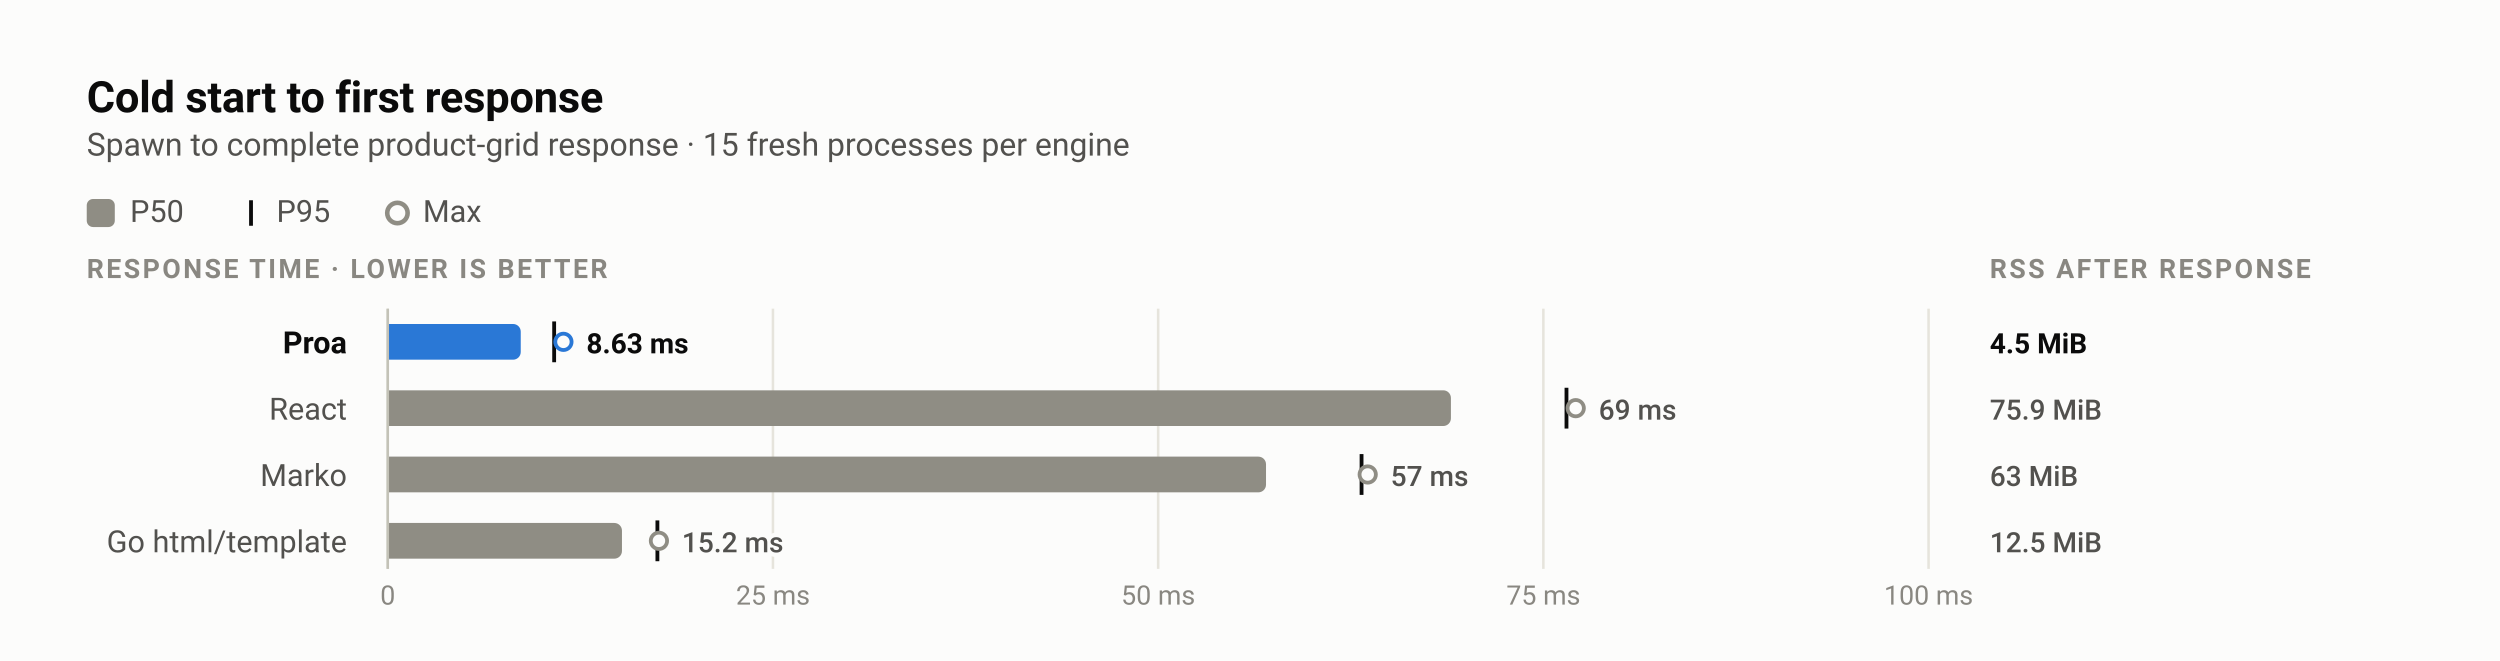
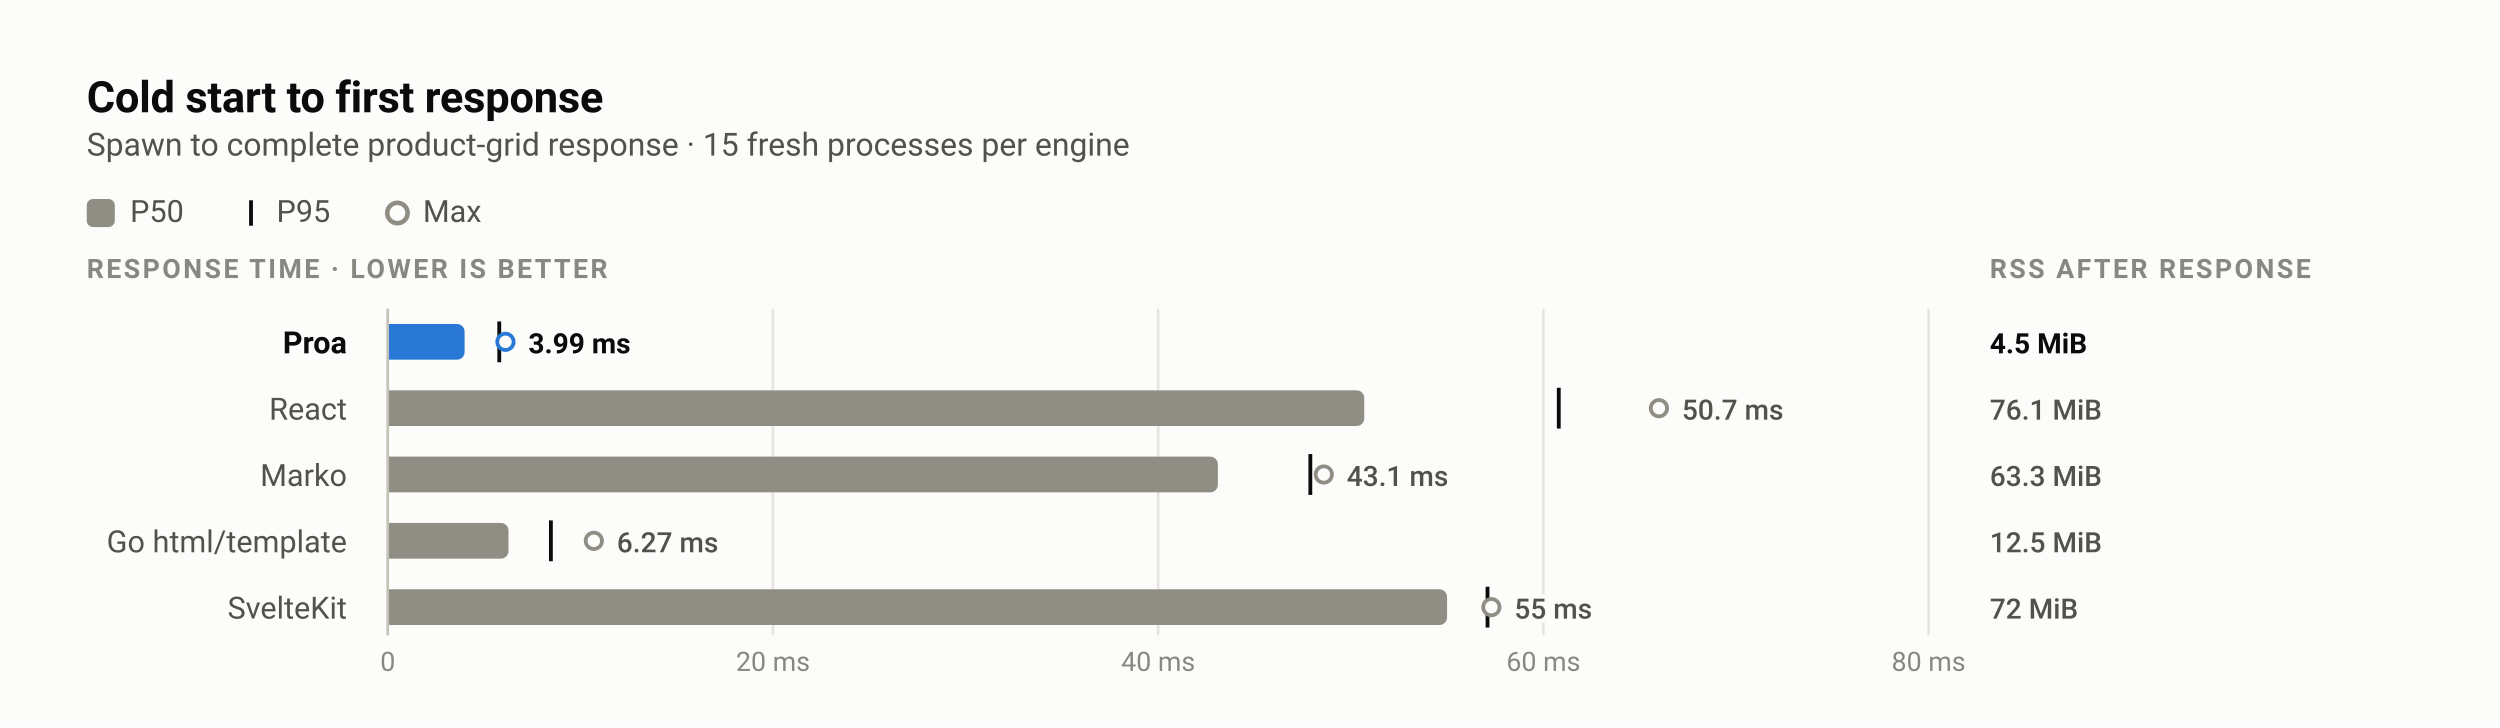
- <svg xmlns="http://www.w3.org/2000/svg" width="980" height="259" viewBox="0 0 980 259" role="img" aria-labelledby="ttl dsc">
+ <svg xmlns="http://www.w3.org/2000/svg" width="980" height="285" viewBox="0 0 980 285" role="img" aria-labelledby="ttl dsc">
  <style>
  text { font-family: system-ui, -apple-system, "Segoe UI", Roboto, "Helvetica Neue", Arial, sans-serif; }
  .t   { font-size: 17px; font-weight: 600; fill: #0b0b0b; letter-spacing: -.005em; }
  .d   { font-size: 12.5px; font-weight: 400; fill: #52514e; }
  .eb  { font-size: 10.5px; font-weight: 600; fill: #898781; letter-spacing: .09em; }
  .cat { font-size: 12px; font-weight: 400; fill: #52514e; }
  .catb{ font-size: 12px; font-weight: 600; fill: #0b0b0b; }
  .lg  { font-size: 12px; font-weight: 400; fill: #52514e; }
  .tick{ font-size: 10.5px; font-weight: 400; fill: #898781; font-variant-numeric: tabular-nums; }
  .val { font-size: 11px; font-weight: 500; fill: #52514e; font-variant-numeric: tabular-nums;
         paint-order: stroke; stroke: #fcfcfb; stroke-width: 3.5px; stroke-linejoin: round; }
  .valb{ font-size: 11px; font-weight: 600; fill: #0b0b0b; font-variant-numeric: tabular-nums;
         paint-order: stroke; stroke: #fcfcfb; stroke-width: 3.5px; stroke-linejoin: round; }
  .valw{ font-size: 11px; font-weight: 600; fill: #fcfcfb; font-variant-numeric: tabular-nums; }
  .note{ font-size: 10px; font-weight: 400; fill: #898781; }
  .mono{ font-family: ui-monospace, SFMono-Regular, "SF Mono", Menlo, Consolas, monospace; }
  .end { text-anchor: end; }
  .mid { text-anchor: middle; }
</style>
-   <rect width="980" height="259" fill="#fcfcfb" />
+   <rect width="980" height="285" fill="#fcfcfb" />
  <text x="34" y="44" class="t">Cold start to first response</text>
  <text x="34" y="61" class="d">Spawn to complete product-grid response · 15 fresh processes per engine</text>
  <rect x="34" y="78" width="11" height="11" rx="2.5" fill="#8f8d84" />
  <text x="51" y="87" class="lg">P50</text>
  <path d="M98.4 78.5L98.4 88.5" stroke="#0b0b0b" stroke-width="1.5" />
  <text x="108.4" y="87" class="lg">P95</text>
  <circle cx="155.79" cy="83.5" r="4" fill="#fcfcfb" stroke="#8f8d84" stroke-width="1.8" />
  <text x="165.79" y="87" class="lg">Max</text>
  <text x="34" y="109" class="eb">RESPONSE TIME · LOWER IS BETTER</text>
  <text x="780" y="109" class="eb">RSS AFTER RESPONSE</text>
-   <path d="M152 121L152 223" stroke="#e6e4dc" stroke-width="1" />
-   <text x="152" y="237" class="tick mid">0</text>
-   <path d="M303 121L303 223" stroke="#e6e4dc" stroke-width="1" />
-   <text x="303" y="237" class="tick mid">25 ms</text>
-   <path d="M454 121L454 223" stroke="#e6e4dc" stroke-width="1" />
-   <text x="454" y="237" class="tick mid">50 ms</text>
-   <path d="M605 121L605 223" stroke="#e6e4dc" stroke-width="1" />
-   <text x="605" y="237" class="tick mid">75 ms</text>
-   <path d="M756 121L756 223" stroke="#e6e4dc" stroke-width="1" />
-   <text x="756" y="237" class="tick mid">100 ms</text>
+   <path d="M152 121L152 249" stroke="#e6e4dc" stroke-width="1" />
+   <text x="152" y="263" class="tick mid">0</text>
+   <path d="M303 121L303 249" stroke="#e6e4dc" stroke-width="1" />
+   <text x="303" y="263" class="tick mid">20 ms</text>
+   <path d="M454 121L454 249" stroke="#e6e4dc" stroke-width="1" />
+   <text x="454" y="263" class="tick mid">40 ms</text>
+   <path d="M605 121L605 249" stroke="#e6e4dc" stroke-width="1" />
+   <text x="605" y="263" class="tick mid">60 ms</text>
+   <path d="M756 121L756 249" stroke="#e6e4dc" stroke-width="1" />
+   <text x="756" y="263" class="tick mid">80 ms</text>
  <text x="136" y="138.5" class="catb end">Proa</text>
-   <path d="M152 127H201.13a3 3 0 0 1 3 3V138a3 3 0 0 1 -3 3H152Z" fill="#2a78d6" />
-   <path d="M217.23 126L217.23 142" stroke="#0b0b0b" stroke-width="1.5" />
-   <circle cx="220.86" cy="134" r="3.2" fill="#fcfcfb" stroke="#2a78d6" stroke-width="1.5" />
-   <text x="229.86" y="138.5" class="valb">8.63 ms</text>
+   <path d="M152 127H179.12a3 3 0 0 1 3 3V138a3 3 0 0 1 -3 3H152Z" fill="#2a78d6" />
+   <path d="M195.71 126L195.71 142" stroke="#0b0b0b" stroke-width="1.5" />
+   <circle cx="198.13" cy="134" r="3.2" fill="#fcfcfb" stroke="#2a78d6" stroke-width="1.5" />
+   <text x="207.13" y="138.5" class="valb">3.99 ms</text>
  <text x="780" y="138.5" class="valb">4.5 MiB</text>
  <text x="136" y="164.5" class="cat end">React</text>
-   <path d="M152 153H565.76a3 3 0 0 1 3 3V164a3 3 0 0 1 -3 3H152Z" fill="#8f8d84" />
-   <path d="M614.06 152L614.06 168" stroke="#0b0b0b" stroke-width="1.5" />
-   <circle cx="617.68" cy="160" r="3.2" fill="#fcfcfb" stroke="#8f8d84" stroke-width="1.5" />
-   <text x="626.68" y="164.5" class="val">69 ms</text>
-   <text x="780" y="164.5" class="val">75.9 MiB</text>
+   <path d="M152 153H531.79a3 3 0 0 1 3 3V164a3 3 0 0 1 -3 3H152Z" fill="#8f8d84" />
+   <path d="M611.04 152L611.04 168" stroke="#0b0b0b" stroke-width="1.5" />
+   <circle cx="650.3" cy="160" r="3.2" fill="#fcfcfb" stroke="#8f8d84" stroke-width="1.5" />
+   <text x="659.3" y="164.5" class="val">50.7 ms</text>
+   <text x="780" y="164.5" class="val">76.1 MiB</text>
  <text x="136" y="190.5" class="cat end">Marko</text>
-   <path d="M152 179H493.28a3 3 0 0 1 3 3V190a3 3 0 0 1 -3 3H152Z" fill="#8f8d84" />
-   <path d="M533.73 178L533.73 194" stroke="#0b0b0b" stroke-width="1.5" />
-   <circle cx="536.14" cy="186" r="3.2" fill="#fcfcfb" stroke="#8f8d84" stroke-width="1.5" />
-   <text x="545.14" y="190.5" class="val">57 ms</text>
-   <text x="780" y="190.5" class="val">63 MiB</text>
+   <path d="M152 179H474.41a3 3 0 0 1 3 3V190a3 3 0 0 1 -3 3H152Z" fill="#8f8d84" />
+   <path d="M513.65 178L513.65 194" stroke="#0b0b0b" stroke-width="1.5" />
+   <circle cx="518.93" cy="186" r="3.2" fill="#fcfcfb" stroke="#8f8d84" stroke-width="1.5" />
+   <text x="527.93" y="190.5" class="val">43.1 ms</text>
+   <text x="780" y="190.5" class="val">63.3 MiB</text>
  <text x="136" y="216.5" class="cat end">Go html/template</text>
-   <path d="M152 205H240.81a3 3 0 0 1 3 3V216a3 3 0 0 1 -3 3H152Z" fill="#8f8d84" />
-   <path d="M257.7 204L257.7 220" stroke="#0b0b0b" stroke-width="1.5" />
-   <circle cx="258.3" cy="212" r="3.2" fill="#fcfcfb" stroke="#8f8d84" stroke-width="1.5" />
-   <text x="267.3" y="216.5" class="val">15.2 ms</text>
+   <path d="M152 205H196.34a3 3 0 0 1 3 3V216a3 3 0 0 1 -3 3H152Z" fill="#8f8d84" />
+   <path d="M215.95 204L215.95 220" stroke="#0b0b0b" stroke-width="1.5" />
+   <circle cx="232.78" cy="212" r="3.2" fill="#fcfcfb" stroke="#8f8d84" stroke-width="1.5" />
+   <text x="241.78" y="216.5" class="val">6.27 ms</text>
  <text x="780" y="216.5" class="val">12.5 MiB</text>
-   <path d="M152 121L152 223" stroke="#c3c2b7" stroke-width="1" />
+   <text x="136" y="242.5" class="cat end">SvelteKit</text>
+   <path d="M152 231H564.25a3 3 0 0 1 3 3V242a3 3 0 0 1 -3 3H152Z" fill="#8f8d84" />
+   <path d="M583.11 230L583.11 246" stroke="#0b0b0b" stroke-width="1.5" />
+   <circle cx="584.62" cy="238" r="3.2" fill="#fcfcfb" stroke="#8f8d84" stroke-width="1.5" />
+   <text x="593.62" y="242.5" class="val">55 ms</text>
+   <text x="780" y="242.5" class="val">72 MiB</text>
+   <path d="M152 121L152 249" stroke="#c3c2b7" stroke-width="1" />
</svg>
